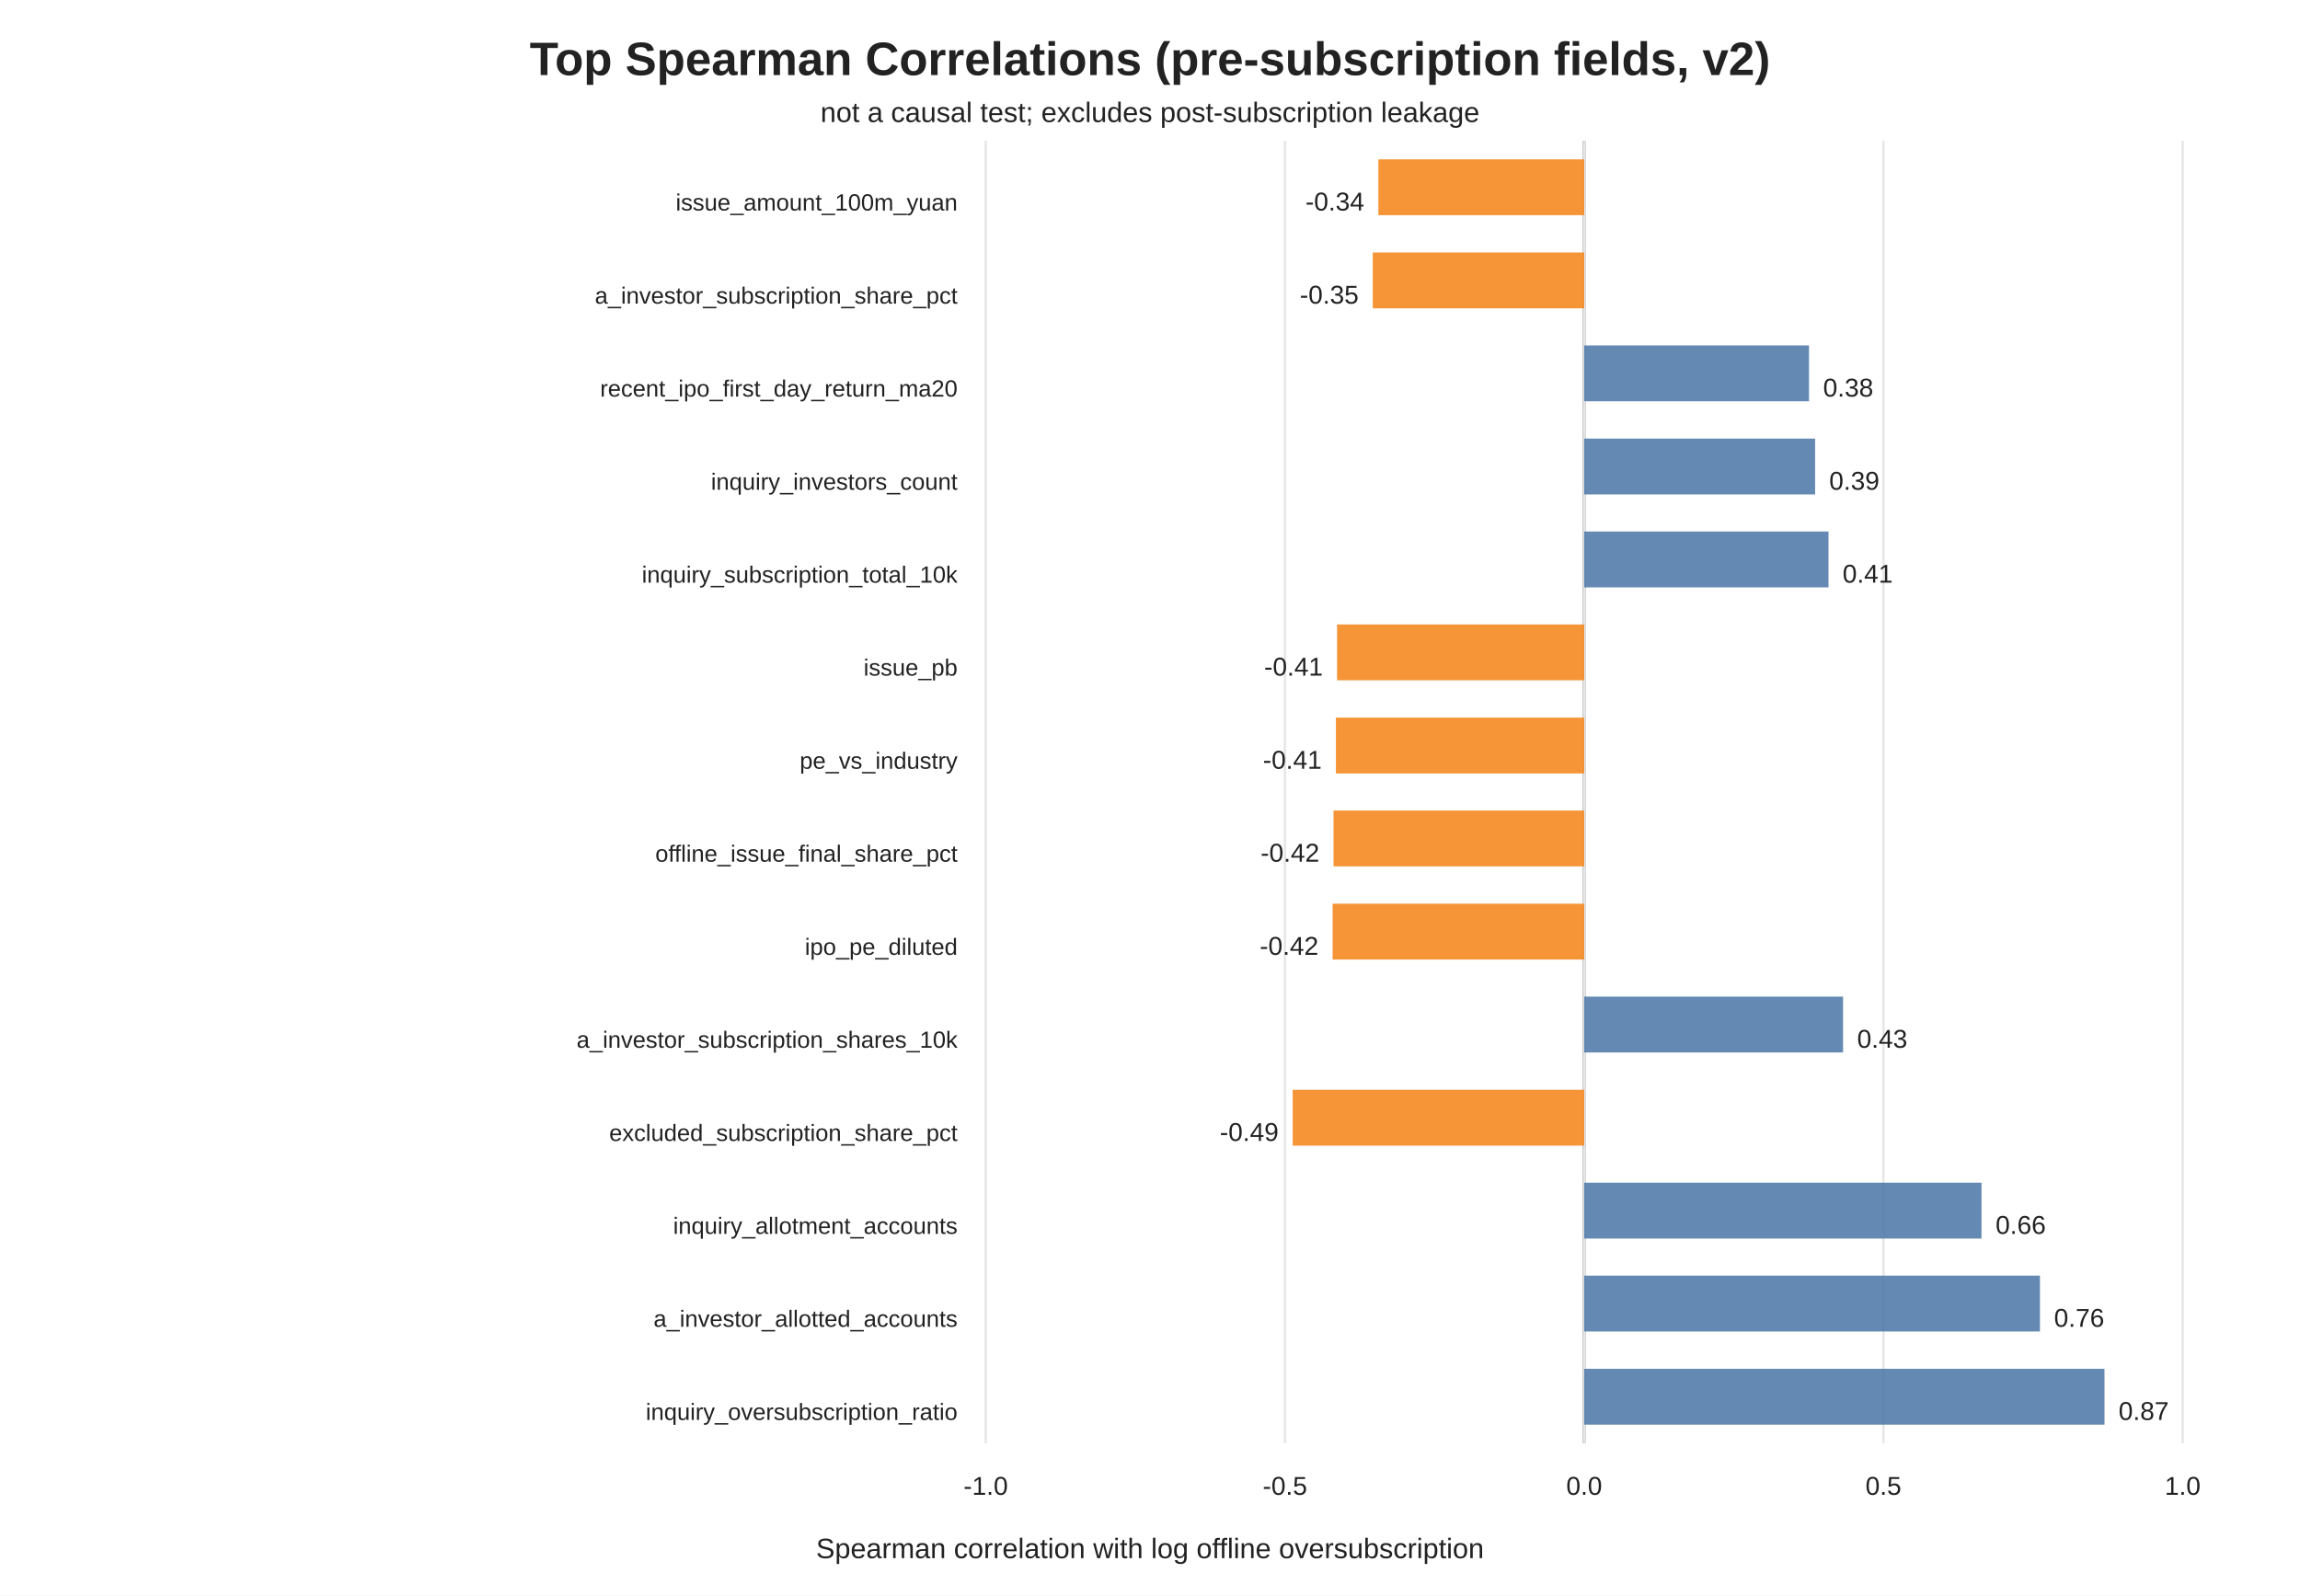
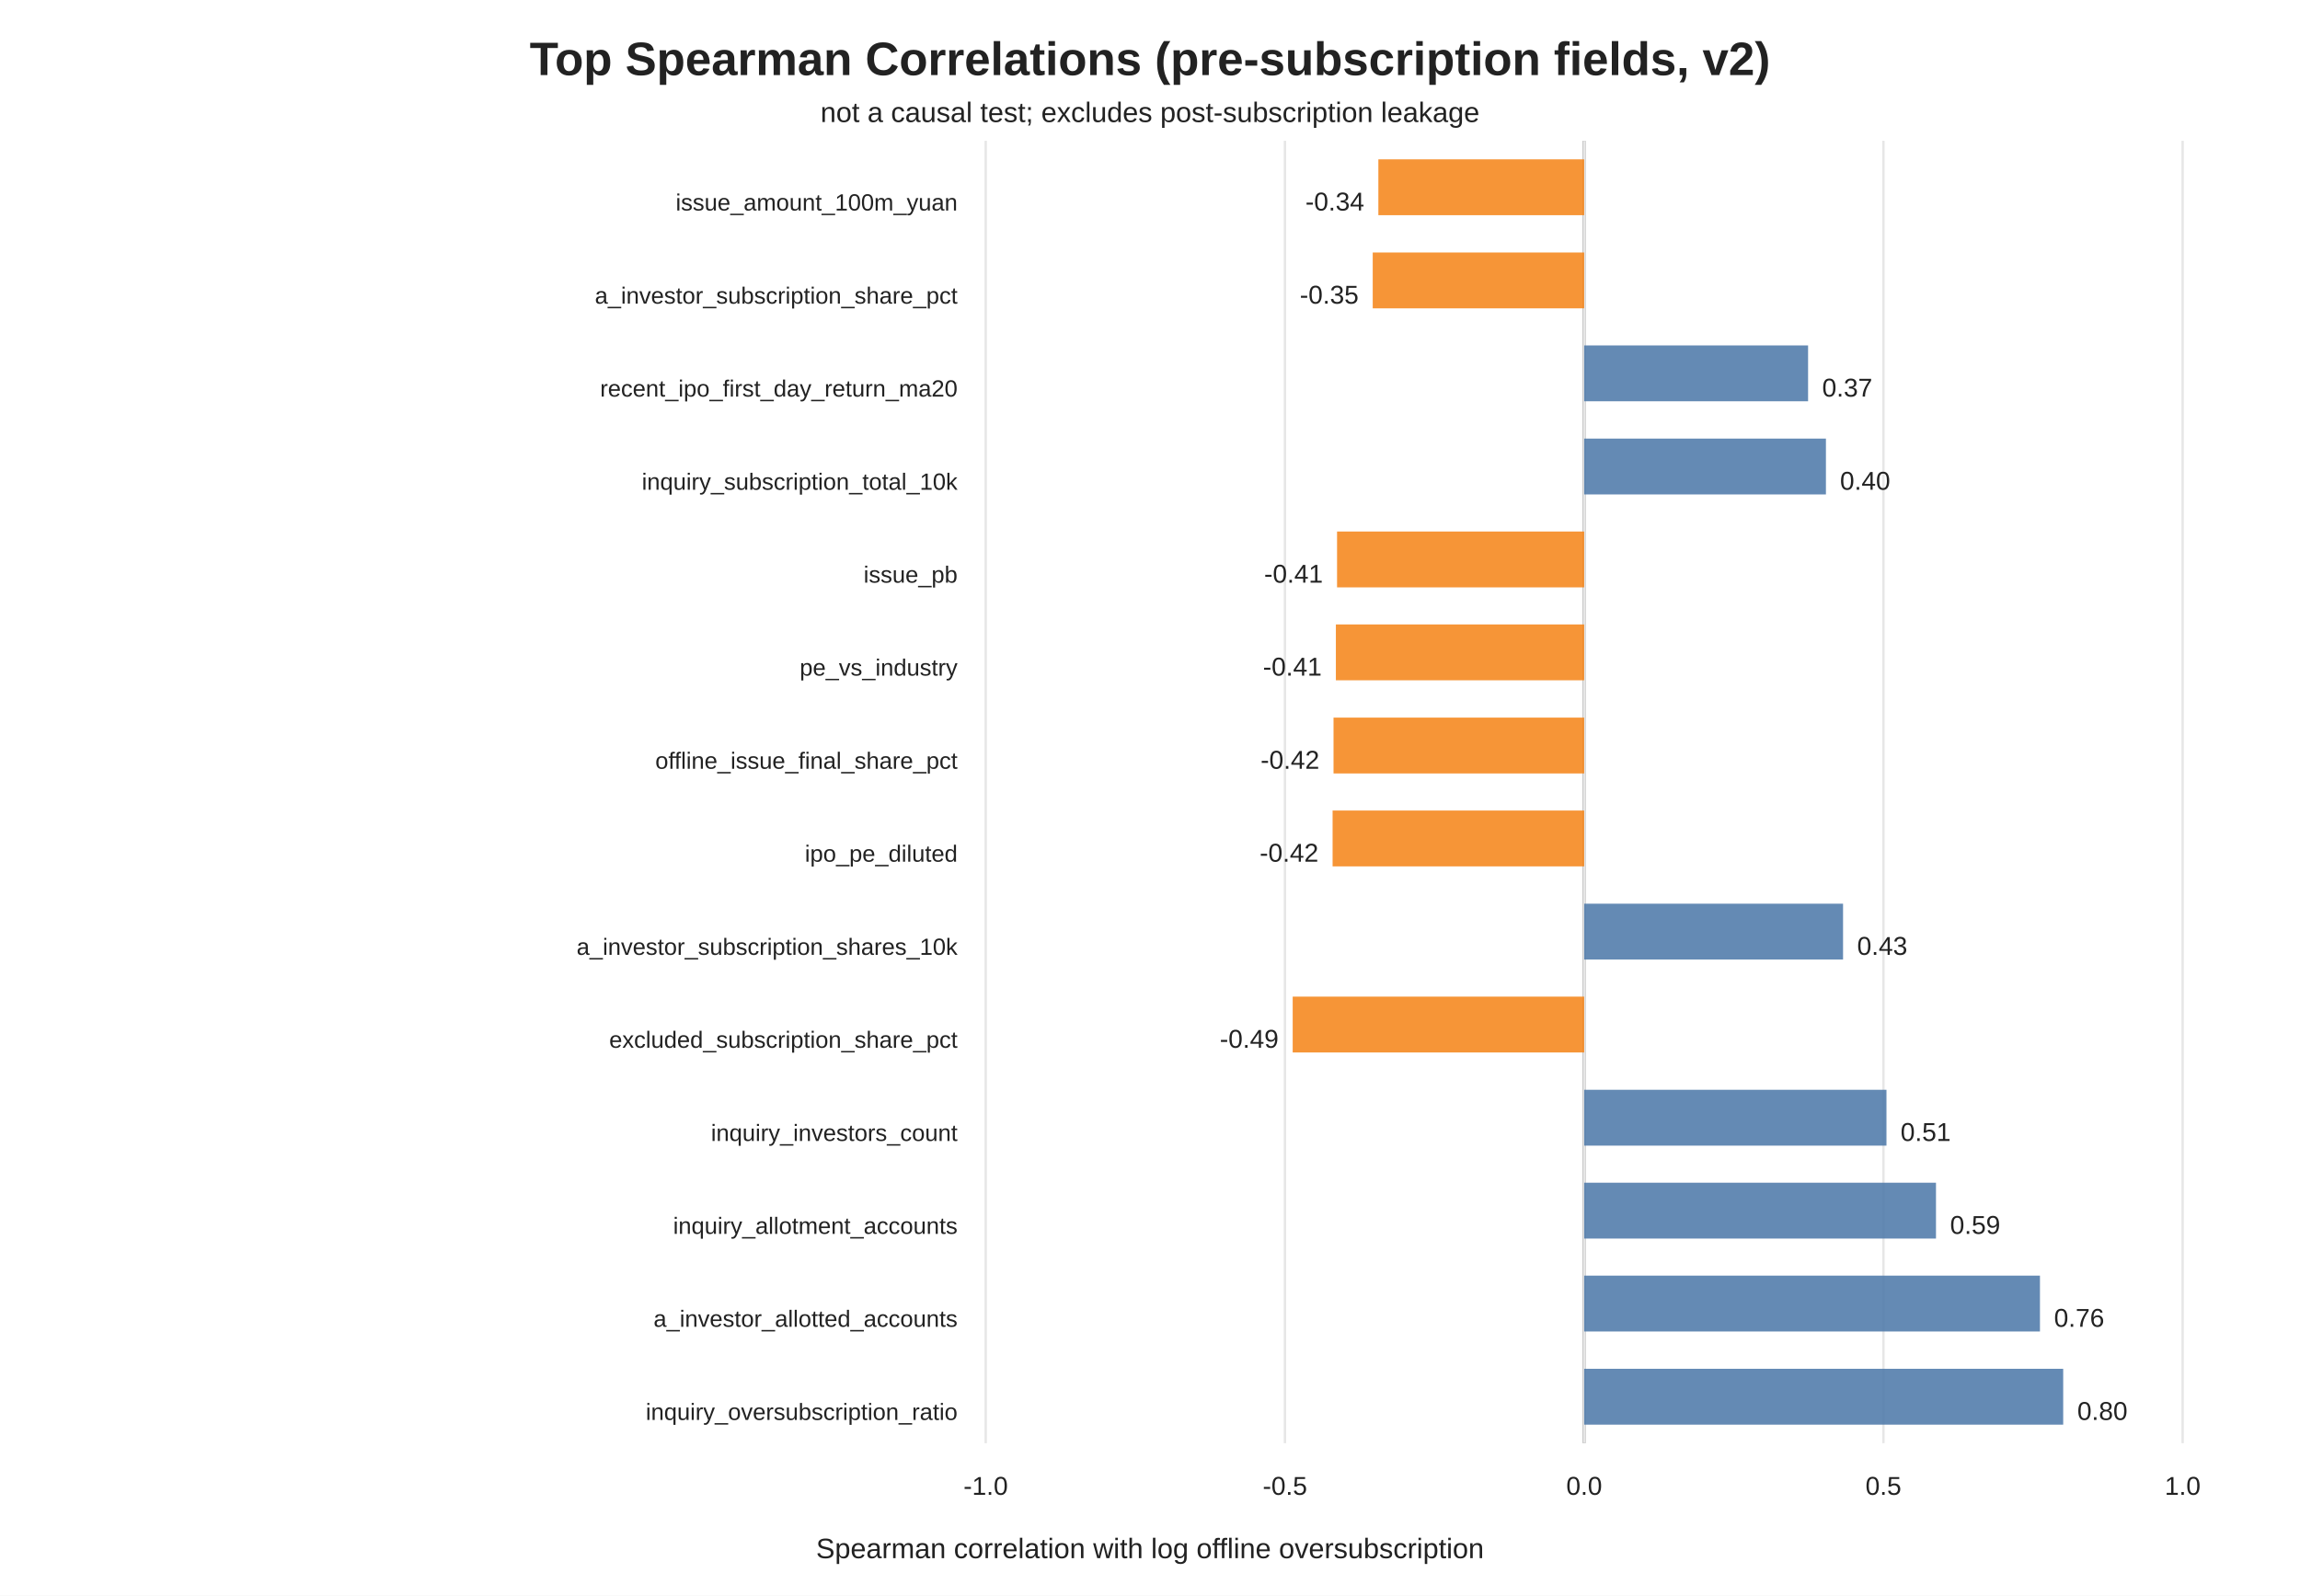
<svg xmlns="http://www.w3.org/2000/svg" width="980" height="680" viewBox="0 0 980 680">
  <rect width="100%" height="100%" fill="white" />
  <text x="490.0" y="32.0" font-family="Arial, sans-serif" font-size="20" text-anchor="middle" font-weight="700" fill="#222">Top Spearman Correlations (pre-subscription fields, v2)</text>
  <text x="490.0" y="52.0" font-family="Arial, sans-serif" font-size="12" text-anchor="middle" font-weight="400" fill="#222">not a causal test; excludes post-subscription leakage</text>
  <line x1="675.0" y1="60" x2="675.0" y2="615" stroke="#333" />
  <line x1="420.0" y1="60" x2="420.0" y2="615" stroke="#e6e6e6" />
  <text x="420.0" y="637.0" font-family="Arial, sans-serif" font-size="11" text-anchor="middle" font-weight="400" fill="#222">-1.0</text>
  <line x1="547.5" y1="60" x2="547.5" y2="615" stroke="#e6e6e6" />
  <text x="547.5" y="637.0" font-family="Arial, sans-serif" font-size="11" text-anchor="middle" font-weight="400" fill="#222">-0.5</text>
  <line x1="675.0" y1="60" x2="675.0" y2="615" stroke="#e6e6e6" />
  <text x="675.0" y="637.0" font-family="Arial, sans-serif" font-size="11" text-anchor="middle" font-weight="400" fill="#222">0.0</text>
  <line x1="802.5" y1="60" x2="802.5" y2="615" stroke="#e6e6e6" />
  <text x="802.5" y="637.0" font-family="Arial, sans-serif" font-size="11" text-anchor="middle" font-weight="400" fill="#222">0.5</text>
  <line x1="930.0" y1="60" x2="930.0" y2="615" stroke="#e6e6e6" />
  <text x="930.0" y="637.0" font-family="Arial, sans-serif" font-size="11" text-anchor="middle" font-weight="400" fill="#222">1.0</text>
  <text x="408.0" y="89.7" font-family="Arial, sans-serif" font-size="10" text-anchor="end" font-weight="400" fill="#222">issue_amount_100m_yuan</text>
  <rect x="587.3" y="67.9" width="87.7" height="23.8" fill="#F58518" fill-opacity="0.86" />
  <text x="581.3" y="89.7" font-family="Arial, sans-serif" font-size="11" text-anchor="end" font-weight="400" fill="#222">-0.34</text>
  <text x="408.0" y="129.4" font-family="Arial, sans-serif" font-size="10" text-anchor="end" font-weight="400" fill="#222">a_investor_subscription_share_pct</text>
  <rect x="584.9" y="107.6" width="90.1" height="23.8" fill="#F58518" fill-opacity="0.86" />
  <text x="578.9" y="129.4" font-family="Arial, sans-serif" font-size="11" text-anchor="end" font-weight="400" fill="#222">-0.35</text>
  <text x="408.0" y="169.0" font-family="Arial, sans-serif" font-size="10" text-anchor="end" font-weight="400" fill="#222">recent_ipo_first_day_return_ma20</text>
-   <rect x="675.0" y="147.2" width="95.8" height="23.8" fill="#4C78A8" fill-opacity="0.86" />
-   <text x="776.8" y="169.0" font-family="Arial, sans-serif" font-size="11" text-anchor="start" font-weight="400" fill="#222">0.38</text>
-   <text x="408.0" y="208.7" font-family="Arial, sans-serif" font-size="10" text-anchor="end" font-weight="400" fill="#222">inquiry_investors_count</text>
-   <rect x="675.0" y="186.9" width="98.4" height="23.8" fill="#4C78A8" fill-opacity="0.86" />
-   <text x="779.4" y="208.7" font-family="Arial, sans-serif" font-size="11" text-anchor="start" font-weight="400" fill="#222">0.39</text>
-   <text x="408.0" y="248.3" font-family="Arial, sans-serif" font-size="10" text-anchor="end" font-weight="400" fill="#222">inquiry_subscription_total_10k</text>
-   <rect x="675.0" y="226.5" width="104.1" height="23.8" fill="#4C78A8" fill-opacity="0.86" />
-   <text x="785.1" y="248.3" font-family="Arial, sans-serif" font-size="11" text-anchor="start" font-weight="400" fill="#222">0.41</text>
-   <text x="408.0" y="287.9" font-family="Arial, sans-serif" font-size="10" text-anchor="end" font-weight="400" fill="#222">issue_pb</text>
-   <rect x="569.7" y="266.1" width="105.3" height="23.8" fill="#F58518" fill-opacity="0.86" />
-   <text x="563.7" y="287.9" font-family="Arial, sans-serif" font-size="11" text-anchor="end" font-weight="400" fill="#222">-0.41</text>
-   <text x="408.0" y="327.6" font-family="Arial, sans-serif" font-size="10" text-anchor="end" font-weight="400" fill="#222">pe_vs_industry</text>
-   <rect x="569.2" y="305.8" width="105.8" height="23.8" fill="#F58518" fill-opacity="0.86" />
-   <text x="563.2" y="327.6" font-family="Arial, sans-serif" font-size="11" text-anchor="end" font-weight="400" fill="#222">-0.41</text>
-   <text x="408.0" y="367.2" font-family="Arial, sans-serif" font-size="10" text-anchor="end" font-weight="400" fill="#222">offline_issue_final_share_pct</text>
-   <rect x="568.2" y="345.4" width="106.8" height="23.8" fill="#F58518" fill-opacity="0.86" />
-   <text x="562.2" y="367.2" font-family="Arial, sans-serif" font-size="11" text-anchor="end" font-weight="400" fill="#222">-0.42</text>
-   <text x="408.0" y="406.9" font-family="Arial, sans-serif" font-size="10" text-anchor="end" font-weight="400" fill="#222">ipo_pe_diluted</text>
-   <rect x="567.8" y="385.1" width="107.2" height="23.8" fill="#F58518" fill-opacity="0.86" />
-   <text x="561.8" y="406.9" font-family="Arial, sans-serif" font-size="11" text-anchor="end" font-weight="400" fill="#222">-0.42</text>
-   <text x="408.0" y="446.5" font-family="Arial, sans-serif" font-size="10" text-anchor="end" font-weight="400" fill="#222">a_investor_subscription_shares_10k</text>
-   <rect x="675.0" y="424.7" width="110.3" height="23.8" fill="#4C78A8" fill-opacity="0.86" />
-   <text x="791.3" y="446.5" font-family="Arial, sans-serif" font-size="11" text-anchor="start" font-weight="400" fill="#222">0.43</text>
-   <text x="408.0" y="486.2" font-family="Arial, sans-serif" font-size="10" text-anchor="end" font-weight="400" fill="#222">excluded_subscription_share_pct</text>
-   <rect x="550.8" y="464.4" width="124.2" height="23.8" fill="#F58518" fill-opacity="0.86" />
-   <text x="544.8" y="486.2" font-family="Arial, sans-serif" font-size="11" text-anchor="end" font-weight="400" fill="#222">-0.49</text>
+   <rect x="675.0" y="147.2" width="95.4" height="23.8" fill="#4C78A8" fill-opacity="0.86" />
+   <text x="776.4" y="169.0" font-family="Arial, sans-serif" font-size="11" text-anchor="start" font-weight="400" fill="#222">0.37</text>
+   <text x="408.0" y="208.7" font-family="Arial, sans-serif" font-size="10" text-anchor="end" font-weight="400" fill="#222">inquiry_subscription_total_10k</text>
+   <rect x="675.0" y="186.9" width="103.0" height="23.8" fill="#4C78A8" fill-opacity="0.86" />
+   <text x="784.0" y="208.7" font-family="Arial, sans-serif" font-size="11" text-anchor="start" font-weight="400" fill="#222">0.40</text>
+   <text x="408.0" y="248.3" font-family="Arial, sans-serif" font-size="10" text-anchor="end" font-weight="400" fill="#222">issue_pb</text>
+   <rect x="569.7" y="226.5" width="105.3" height="23.8" fill="#F58518" fill-opacity="0.86" />
+   <text x="563.7" y="248.3" font-family="Arial, sans-serif" font-size="11" text-anchor="end" font-weight="400" fill="#222">-0.41</text>
+   <text x="408.0" y="287.9" font-family="Arial, sans-serif" font-size="10" text-anchor="end" font-weight="400" fill="#222">pe_vs_industry</text>
+   <rect x="569.2" y="266.1" width="105.8" height="23.8" fill="#F58518" fill-opacity="0.86" />
+   <text x="563.2" y="287.9" font-family="Arial, sans-serif" font-size="11" text-anchor="end" font-weight="400" fill="#222">-0.41</text>
+   <text x="408.0" y="327.6" font-family="Arial, sans-serif" font-size="10" text-anchor="end" font-weight="400" fill="#222">offline_issue_final_share_pct</text>
+   <rect x="568.2" y="305.8" width="106.8" height="23.8" fill="#F58518" fill-opacity="0.86" />
+   <text x="562.2" y="327.6" font-family="Arial, sans-serif" font-size="11" text-anchor="end" font-weight="400" fill="#222">-0.42</text>
+   <text x="408.0" y="367.2" font-family="Arial, sans-serif" font-size="10" text-anchor="end" font-weight="400" fill="#222">ipo_pe_diluted</text>
+   <rect x="567.8" y="345.4" width="107.2" height="23.8" fill="#F58518" fill-opacity="0.86" />
+   <text x="561.8" y="367.2" font-family="Arial, sans-serif" font-size="11" text-anchor="end" font-weight="400" fill="#222">-0.42</text>
+   <text x="408.0" y="406.9" font-family="Arial, sans-serif" font-size="10" text-anchor="end" font-weight="400" fill="#222">a_investor_subscription_shares_10k</text>
+   <rect x="675.0" y="385.1" width="110.3" height="23.8" fill="#4C78A8" fill-opacity="0.86" />
+   <text x="791.3" y="406.9" font-family="Arial, sans-serif" font-size="11" text-anchor="start" font-weight="400" fill="#222">0.43</text>
+   <text x="408.0" y="446.5" font-family="Arial, sans-serif" font-size="10" text-anchor="end" font-weight="400" fill="#222">excluded_subscription_share_pct</text>
+   <rect x="550.8" y="424.7" width="124.2" height="23.8" fill="#F58518" fill-opacity="0.86" />
+   <text x="544.8" y="446.5" font-family="Arial, sans-serif" font-size="11" text-anchor="end" font-weight="400" fill="#222">-0.49</text>
+   <text x="408.0" y="486.2" font-family="Arial, sans-serif" font-size="10" text-anchor="end" font-weight="400" fill="#222">inquiry_investors_count</text>
+   <rect x="675.0" y="464.4" width="128.8" height="23.8" fill="#4C78A8" fill-opacity="0.86" />
+   <text x="809.8" y="486.2" font-family="Arial, sans-serif" font-size="11" text-anchor="start" font-weight="400" fill="#222">0.51</text>
  <text x="408.0" y="525.8" font-family="Arial, sans-serif" font-size="10" text-anchor="end" font-weight="400" fill="#222">inquiry_allotment_accounts</text>
-   <rect x="675.0" y="504.0" width="169.3" height="23.8" fill="#4C78A8" fill-opacity="0.86" />
-   <text x="850.3" y="525.8" font-family="Arial, sans-serif" font-size="11" text-anchor="start" font-weight="400" fill="#222">0.66</text>
+   <rect x="675.0" y="504.0" width="149.9" height="23.8" fill="#4C78A8" fill-opacity="0.86" />
+   <text x="830.9" y="525.8" font-family="Arial, sans-serif" font-size="11" text-anchor="start" font-weight="400" fill="#222">0.59</text>
  <text x="408.0" y="565.4" font-family="Arial, sans-serif" font-size="10" text-anchor="end" font-weight="400" fill="#222">a_investor_allotted_accounts</text>
  <rect x="675.0" y="543.6" width="194.2" height="23.8" fill="#4C78A8" fill-opacity="0.86" />
  <text x="875.2" y="565.4" font-family="Arial, sans-serif" font-size="11" text-anchor="start" font-weight="400" fill="#222">0.76</text>
  <text x="408.0" y="605.1" font-family="Arial, sans-serif" font-size="10" text-anchor="end" font-weight="400" fill="#222">inquiry_oversubscription_ratio</text>
-   <rect x="675.0" y="583.3" width="221.7" height="23.8" fill="#4C78A8" fill-opacity="0.86" />
-   <text x="902.7" y="605.1" font-family="Arial, sans-serif" font-size="11" text-anchor="start" font-weight="400" fill="#222">0.87</text>
+   <rect x="675.0" y="583.3" width="204.1" height="23.8" fill="#4C78A8" fill-opacity="0.86" />
+   <text x="885.1" y="605.1" font-family="Arial, sans-serif" font-size="11" text-anchor="start" font-weight="400" fill="#222">0.80</text>
  <text x="490.0" y="664.0" font-family="Arial, sans-serif" font-size="12" text-anchor="middle" font-weight="400" fill="#222">Spearman correlation with log offline oversubscription</text>
</svg>
